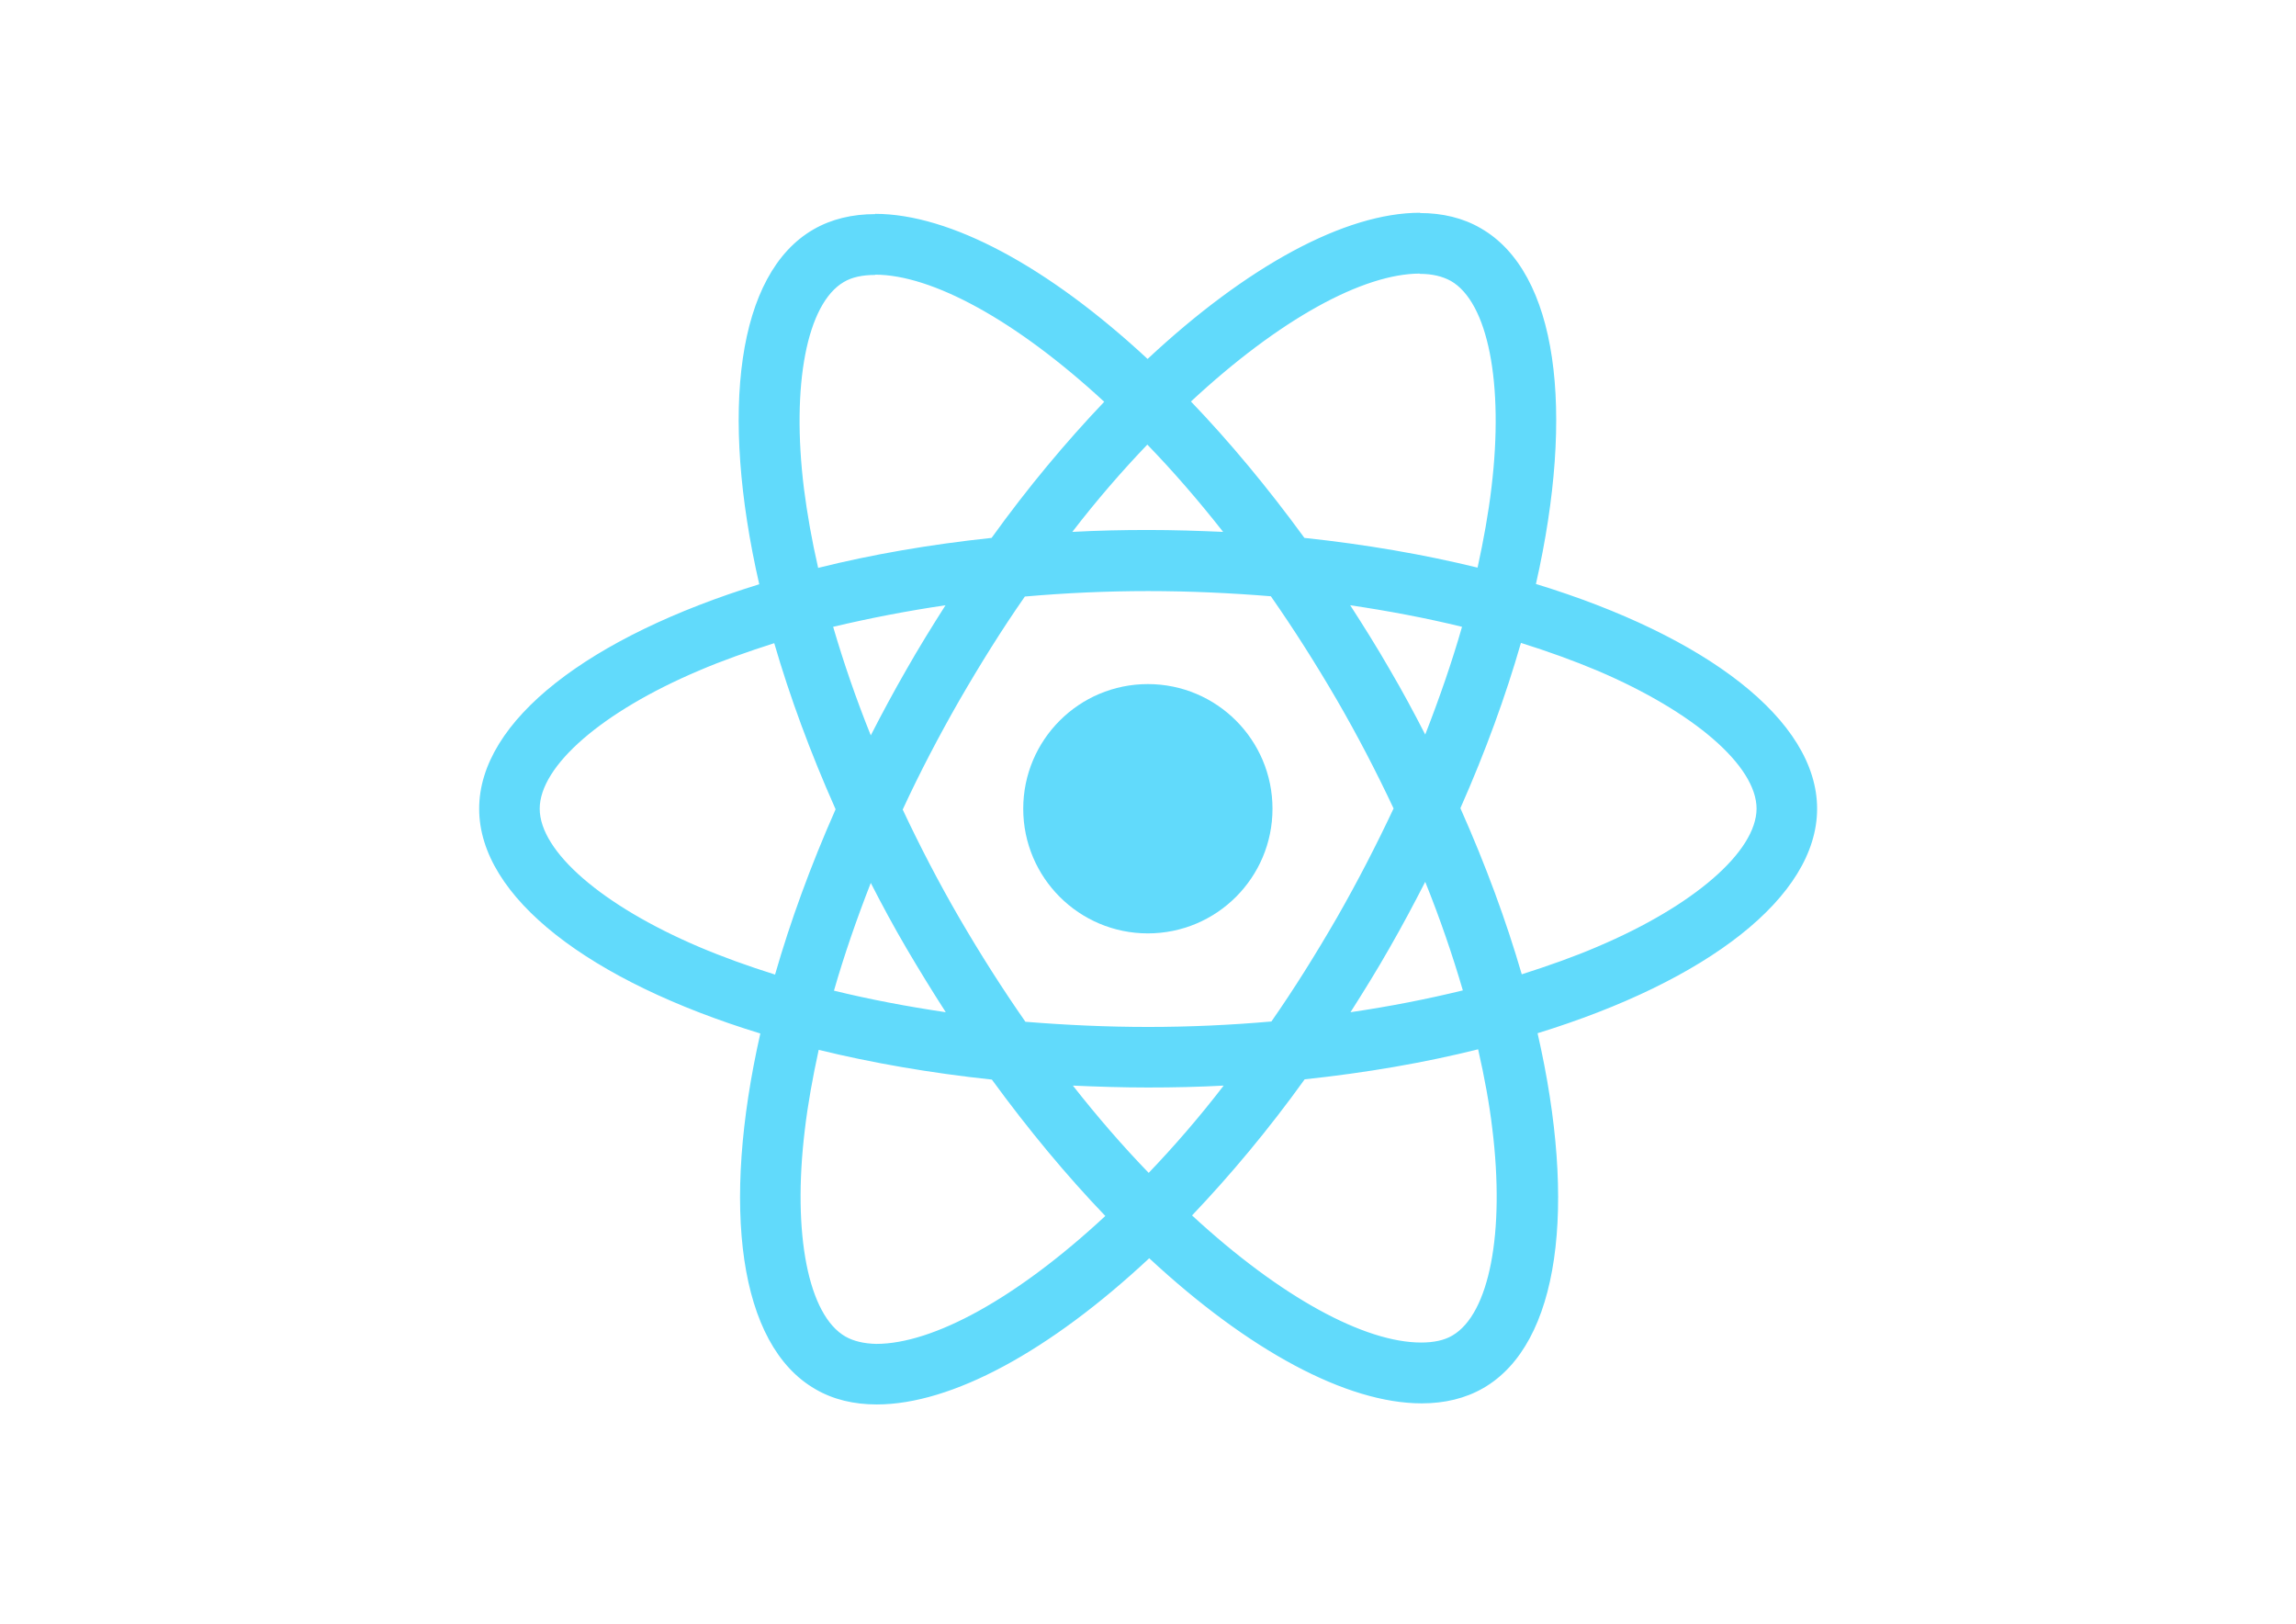
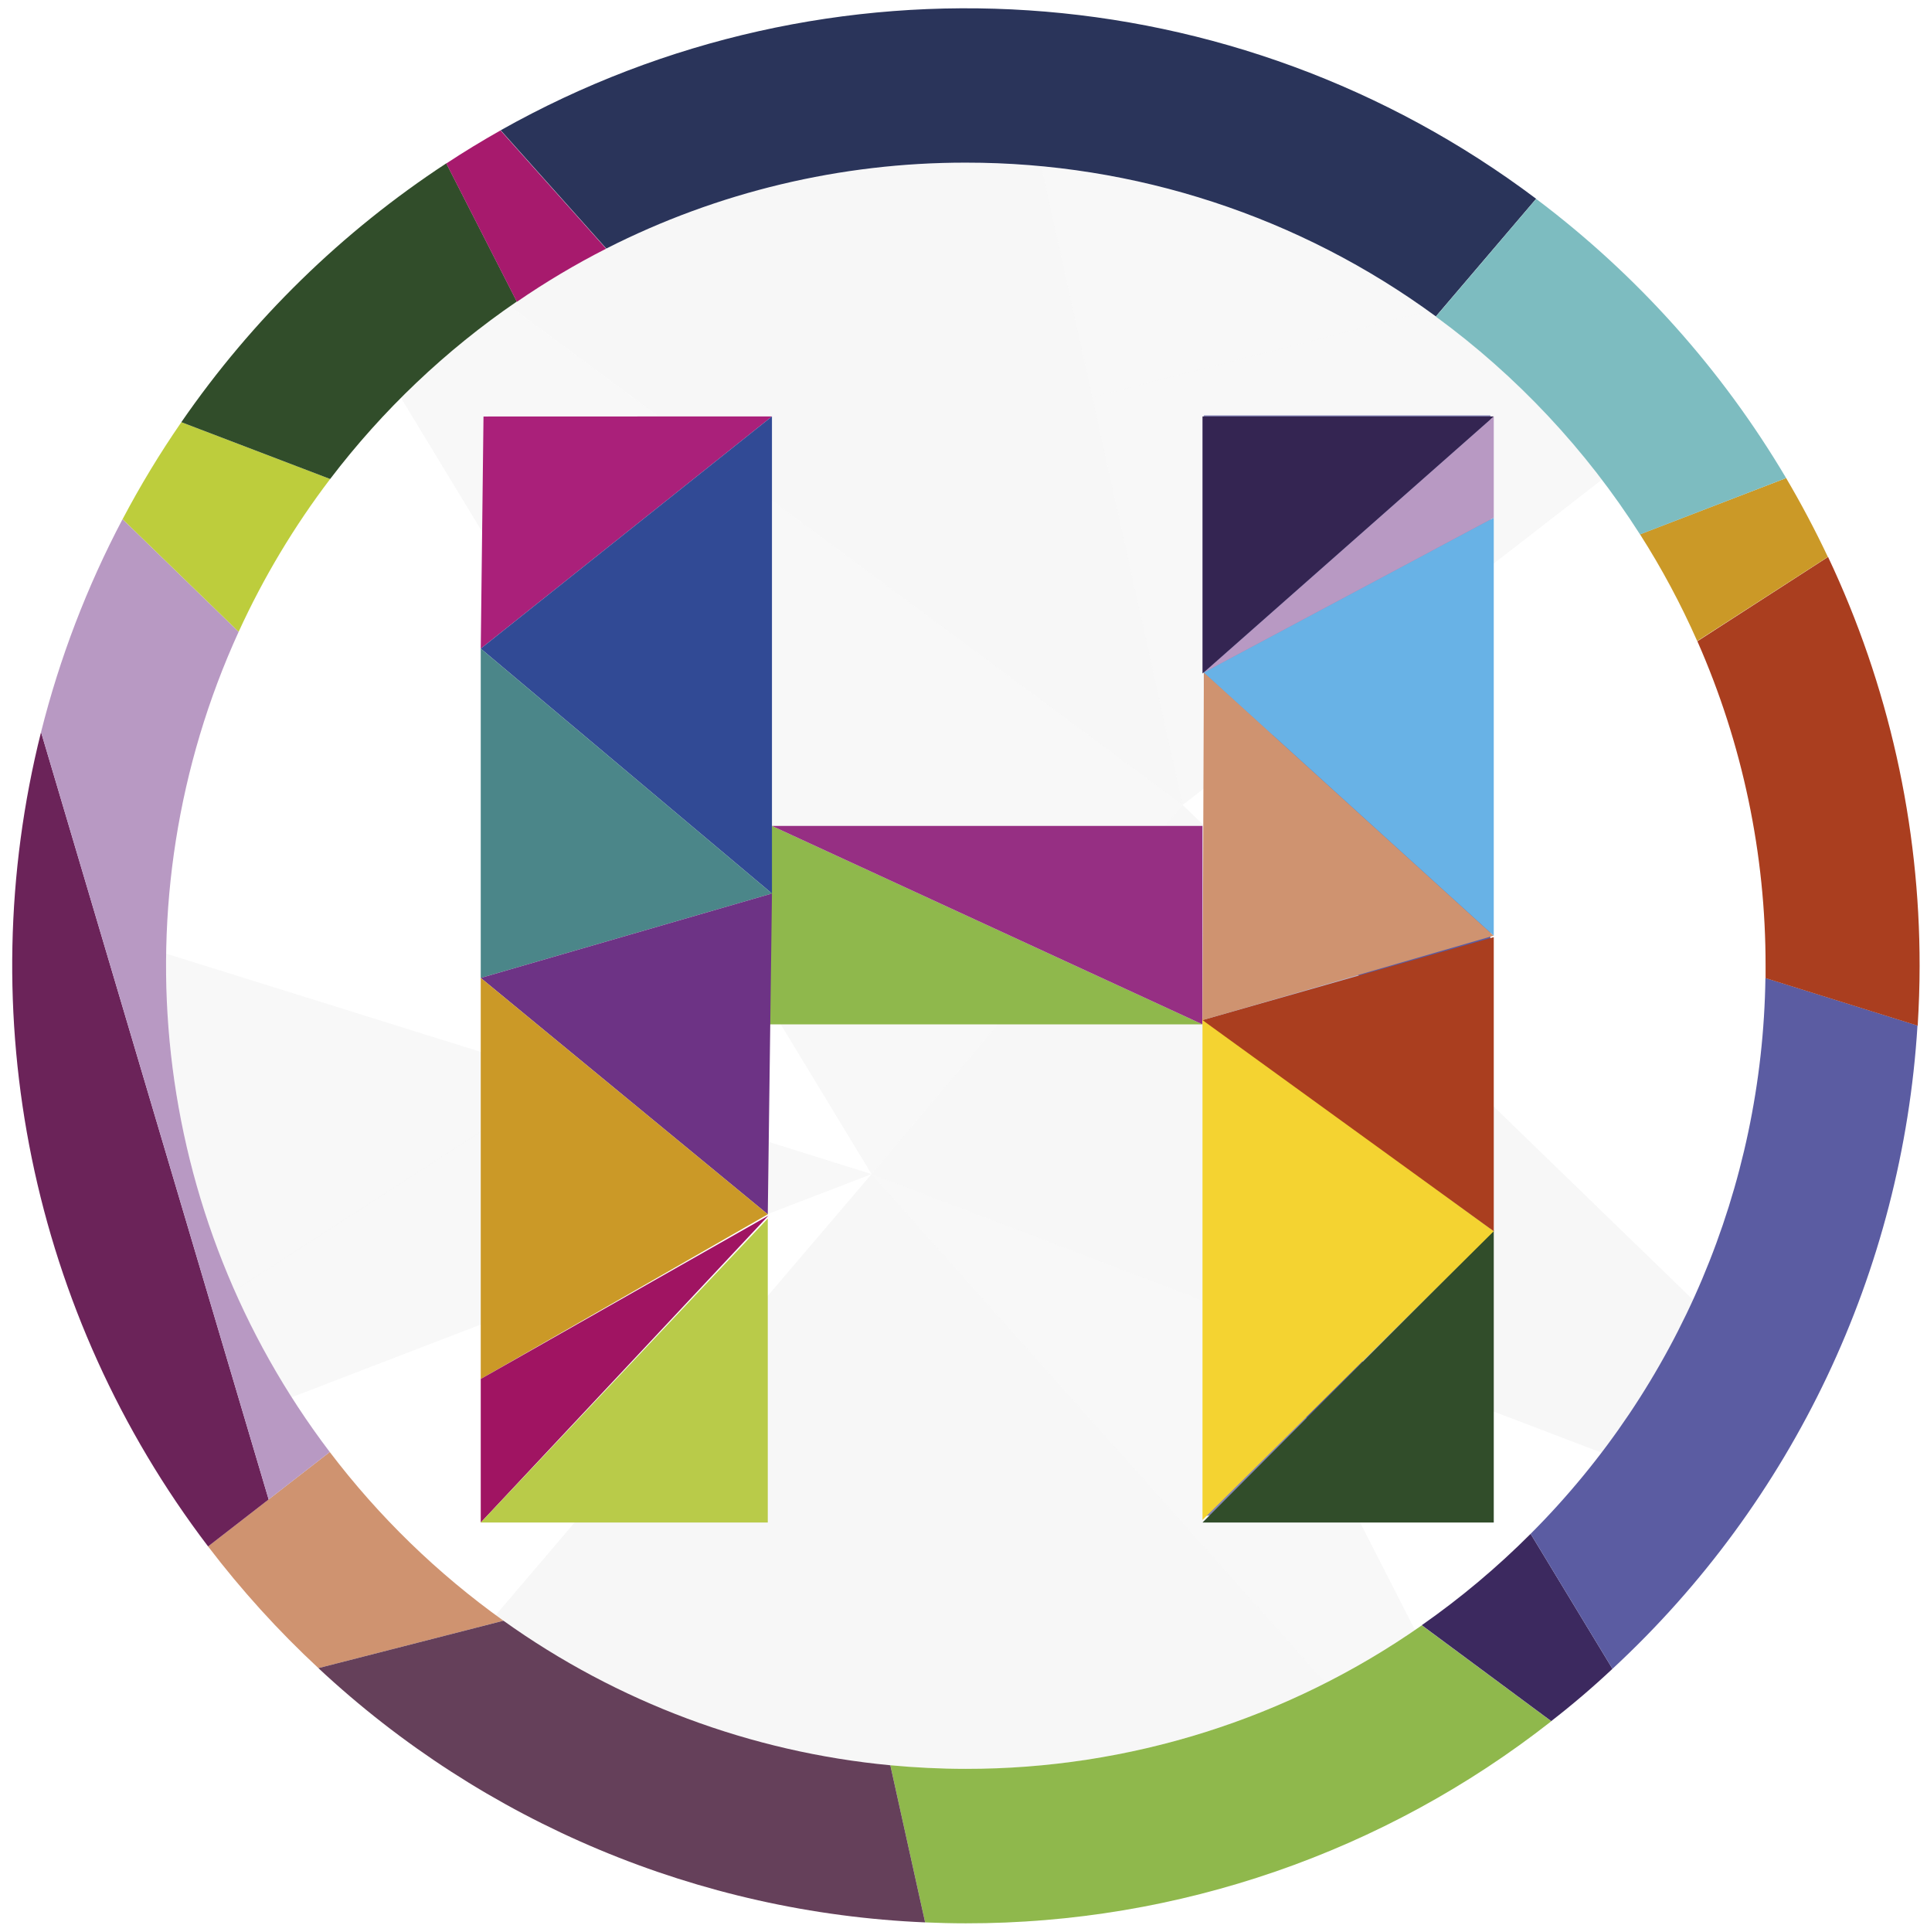
- <svg xmlns="http://www.w3.org/2000/svg" viewBox="0 0 841.9 595.3">
-   <g fill="#61DAFB">
-     <path d="M666.3 296.5c0-32.5-40.7-63.3-103.1-82.4 14.4-63.6 8-114.2-20.2-130.4-6.5-3.8-14.1-5.6-22.4-5.6v22.3c4.6 0 8.3.9 11.4 2.6 13.6 7.8 19.5 37.5 14.9 75.7-1.1 9.4-2.9 19.3-5.1 29.4-19.6-4.8-41-8.5-63.5-10.9-13.5-18.5-27.5-35.3-41.6-50 32.6-30.3 63.2-46.9 84-46.9V78c-27.5 0-63.5 19.6-99.9 53.6-36.4-33.8-72.4-53.2-99.9-53.2v22.3c20.7 0 51.4 16.5 84 46.6-14 14.7-28 31.4-41.3 49.9-22.6 2.4-44 6.1-63.6 11-2.3-10-4-19.7-5.2-29-4.7-38.2 1.1-67.9 14.6-75.8 3-1.8 6.9-2.6 11.5-2.6V78.5c-8.4 0-16 1.8-22.6 5.6-28.1 16.2-34.4 66.7-19.9 130.1-62.2 19.2-102.7 49.9-102.7 82.3 0 32.5 40.7 63.3 103.1 82.4-14.4 63.6-8 114.2 20.2 130.4 6.5 3.8 14.1 5.6 22.5 5.6 27.5 0 63.5-19.6 99.9-53.6 36.4 33.8 72.4 53.2 99.9 53.2 8.4 0 16-1.8 22.6-5.6 28.1-16.2 34.4-66.7 19.9-130.1 62-19.1 102.5-49.9 102.5-82.3zm-130.2-66.7c-3.7 12.9-8.3 26.2-13.5 39.5-4.1-8-8.4-16-13.1-24-4.6-8-9.5-15.8-14.4-23.4 14.2 2.1 27.9 4.7 41 7.9zm-45.8 106.5c-7.8 13.5-15.8 26.3-24.1 38.2-14.9 1.3-30 2-45.2 2-15.1 0-30.2-.7-45-1.9-8.3-11.9-16.4-24.6-24.2-38-7.6-13.1-14.5-26.4-20.8-39.8 6.2-13.4 13.2-26.8 20.7-39.9 7.8-13.5 15.8-26.3 24.1-38.2 14.9-1.3 30-2 45.2-2 15.1 0 30.2.7 45 1.9 8.3 11.9 16.4 24.6 24.2 38 7.6 13.1 14.5 26.4 20.8 39.8-6.3 13.4-13.2 26.8-20.7 39.9zm32.3-13c5.4 13.4 10 26.8 13.8 39.8-13.1 3.2-26.9 5.9-41.2 8 4.9-7.7 9.8-15.6 14.4-23.7 4.6-8 8.9-16.1 13-24.1zM421.2 430c-9.3-9.6-18.6-20.3-27.8-32 9 .4 18.2.7 27.5.7 9.4 0 18.7-.2 27.8-.7-9 11.7-18.3 22.4-27.5 32zm-74.4-58.9c-14.2-2.1-27.9-4.7-41-7.9 3.7-12.9 8.3-26.2 13.5-39.5 4.1 8 8.4 16 13.1 24 4.7 8 9.5 15.8 14.4 23.4zM420.7 163c9.3 9.6 18.6 20.3 27.8 32-9-.4-18.2-.7-27.5-.7-9.4 0-18.7.2-27.8.7 9-11.7 18.3-22.4 27.5-32zm-74 58.9c-4.9 7.7-9.8 15.6-14.4 23.7-4.6 8-8.9 16-13 24-5.4-13.4-10-26.8-13.8-39.8 13.1-3.1 26.9-5.8 41.2-7.9zm-90.5 125.2c-35.4-15.1-58.3-34.9-58.3-50.6 0-15.7 22.9-35.6 58.3-50.6 8.6-3.7 18-7 27.7-10.1 5.7 19.6 13.2 40 22.5 60.9-9.2 20.8-16.6 41.1-22.2 60.6-9.9-3.1-19.3-6.5-28-10.2zM310 490c-13.6-7.8-19.5-37.5-14.9-75.7 1.1-9.4 2.9-19.3 5.1-29.4 19.6 4.8 41 8.5 63.5 10.9 13.5 18.5 27.5 35.3 41.6 50-32.6 30.3-63.2 46.9-84 46.9-4.5-.1-8.3-1-11.3-2.7zm237.2-76.2c4.7 38.2-1.1 67.9-14.6 75.8-3 1.8-6.9 2.6-11.5 2.6-20.7 0-51.4-16.5-84-46.6 14-14.7 28-31.4 41.3-49.9 22.6-2.4 44-6.1 63.6-11 2.3 10.1 4.1 19.8 5.2 29.1zm38.5-66.7c-8.6 3.7-18 7-27.7 10.1-5.7-19.6-13.2-40-22.5-60.9 9.2-20.8 16.6-41.1 22.2-60.6 9.9 3.1 19.3 6.5 28.1 10.2 35.4 15.1 58.3 34.9 58.3 50.6-.1 15.7-23 35.6-58.4 50.6zM320.8 78.4z" />
-     <circle cx="420.9" cy="296.5" r="45.7" />
-     <path d="M520.5 78.1z" />
+ <svg xmlns="http://www.w3.org/2000/svg" id="Layer_1" data-name="Layer 1" viewBox="0 0 391 392">
+   <defs>
+     <style>.cls-1{fill:none;}.cls-2{clip-path:url(#clip-path);}.cls-3{fill:#5b5ca2;}.cls-4{fill:#e6e6e6;}.cls-5{opacity:0.6;}.cls-6{clip-path:url(#clip-path-4);}.cls-7{fill:#f1f1f1;}.cls-8{opacity:0.3;}.cls-9{clip-path:url(#clip-path-5);}.cls-10{clip-path:url(#clip-path-6);}.cls-11{clip-path:url(#clip-path-7);}.cls-12{clip-path:url(#clip-path-8);}.cls-13{clip-path:url(#clip-path-9);}.cls-14{clip-path:url(#clip-path-10);}.cls-15{clip-path:url(#clip-path-11);}.cls-16{clip-path:url(#clip-path-12);}.cls-17{fill:#8fb84c;}.cls-18{fill:#962f83;}.cls-19{fill:#cf9370;}.cls-20{fill:#65405a;}.cls-21{fill:#3c295f;}.cls-22{fill:#6b2359;}.cls-23{fill:#b899c3;}.cls-24{fill:#bdcd3c;}.cls-25{fill:#314d2a;}.cls-26{fill:#a71a6d;}.cls-27{fill:#aa3e1f;}.cls-28{fill:#cb9927;}.cls-29{fill:#2a345a;}.cls-30{fill:#7dbcc0;}.cls-31{fill:#aa207a;}.cls-32{fill:#314a95;}.cls-33{fill:#4b8689;}.cls-34{fill:#6d3385;}.cls-35{fill:#a01462;}.cls-36{fill:#b9cb49;}.cls-37{fill:#f4d331;}.cls-38{fill:#68b2e6;}.cls-39{fill:#342552;}</style>
+     <clipPath id="clip-path">
+       <rect class="cls-1" x="-83.2" y="-2.22" width="558.4" height="396.37" />
+     </clipPath>
+     <clipPath id="clip-path-4">
+       <rect class="cls-1" x="103.47" y="33.04" width="136.53" height="130.28" />
+     </clipPath>
+     <clipPath id="clip-path-5">
+       <rect class="cls-1" x="221.68" y="63.1" width="103.4" height="100.22" />
+     </clipPath>
+     <clipPath id="clip-path-6">
+       <rect class="cls-1" x="211.32" y="33.77" width="78.51" height="46.79" />
+     </clipPath>
+     <clipPath id="clip-path-7">
+       <rect class="cls-1" x="81.38" y="62.19" width="158.62" height="176.03" />
+     </clipPath>
+     <clipPath id="clip-path-8">
+       <rect class="cls-1" x="176.87" y="163.32" width="166.7" height="131.42" />
+     </clipPath>
+     <clipPath id="clip-path-9">
+       <rect class="cls-1" x="176.87" y="238.22" width="110.24" height="103.26" />
+     </clipPath>
+     <clipPath id="clip-path-10">
+       <rect class="cls-1" x="33.7" y="193.5" width="80.73" height="68.36" />
+     </clipPath>
+     <clipPath id="clip-path-11">
+       <rect class="cls-1" x="47.58" y="218.71" width="129.29" height="64.8" />
+     </clipPath>
+     <clipPath id="clip-path-12">
+       <rect class="cls-1" x="100.61" y="238.22" width="168.36" height="120.68" />
+     </clipPath>
+   </defs>
+   <g class="cls-2">
+     <g class="cls-2">
+       <rect class="cls-3" x="244.31" y="84.28" width="58.14" height="223.25" />
+       <polygon class="cls-4" points="221.68 80.56 211.32 33.77 240 163.32 221.68 80.56" />
+       <polygon class="cls-4" points="176.87 238.22 33.73 193.5 114.43 218.71 176.87 238.22" />
+       <polygon class="cls-4" points="325.08 97.32 325.08 97.32 240 163.32 325.08 97.32" />
+       <polygon class="cls-4" points="255.16 268.1 324.98 294.74 176.87 238.22 255.16 268.1" />
+       <polygon class="cls-4" points="325.08 97.32 325.08 97.32 337.48 87.7 349.77 78.17 325.08 97.32" />
+       <path class="cls-4" d="M325,294.74l30.22,11.54Z" />
+       <path class="cls-4" d="M33.74,193.5,2.87,183.85Z" />
+       <g class="cls-2">
+         <g class="cls-5">
+           <g class="cls-6">
+             <path class="cls-7" d="M211.32,33.77Q203.76,33.05,196,33a161,161,0,0,0-92.53,29.15L240,163.32Z" />
+           </g>
+         </g>
+         <g class="cls-8">
+           <g class="cls-9">
+             <path class="cls-4" d="M289.83,63.1,221.68,80.56,240,163.32l85.08-66A164.14,164.14,0,0,0,289.83,63.1" />
+           </g>
+         </g>
+         <g class="cls-8">
+           <g class="cls-10">
+             <path class="cls-4" d="M289.83,63.1a160.87,160.87,0,0,0-78.51-29.33l10.36,46.79Z" />
+           </g>
+         </g>
+         <g class="cls-8">
+           <g class="cls-11">
+             <path class="cls-4" d="M240,163.32,103.47,62.19A163.24,163.24,0,0,0,81.38,80.73l95.49,157.49Z" />
+           </g>
+         </g>
+         <g class="cls-5">
+           <g class="cls-12">
+             <path class="cls-7" d="M176.87,238.22,325,294.74a163.53,163.53,0,0,0,18.59-31L240,163.32Z" />
+           </g>
+         </g>
+         <g class="cls-8">
+           <g class="cls-13">
+             <path class="cls-4" d="M176.87,238.22,269,341.48a162.49,162.49,0,0,0,18.15-10.75l-32-62.63Z" />
+           </g>
+         </g>
+         <g class="cls-8">
+           <g class="cls-14">
+             <path class="cls-4" d="M33.74,193.5c0,.82,0,1.64,0,2.47a162.59,162.59,0,0,0,13.88,65.88l66.85-43.14Z" />
+           </g>
+         </g>
+         <g class="cls-8">
+           <g class="cls-15">
+             <path class="cls-4" d="M114.43,218.71,47.58,261.85a162.35,162.35,0,0,0,11.6,21.66l117.69-45.29Z" />
+           </g>
+         </g>
+         <g class="cls-5">
+           <g class="cls-16">
+             <path class="cls-7" d="M100.61,327.69A161.4,161.4,0,0,0,269,341.47L176.87,238.22Z" />
+           </g>
+         </g>
+       </g>
+       <polygon class="cls-17" points="156.66 167.58 244.03 207.84 155.81 207.84 156.66 167.58" />
+       <polygon class="cls-18" points="244.03 167.58 156.66 167.58 244.03 207.84 244.03 167.58" />
+       <g class="cls-2">
+         <path class="cls-17" d="M196,358.9c-5.17,0-10.28-.26-15.32-.73l7.06,31.88c2.74.12,5.49.19,8.26.19a192.07,192.07,0,0,0,118.81-41l-26.28-19.46A161,161,0,0,1,196,358.9" />
+         <path class="cls-19" d="M66.92,294.61,42.23,313.77a194.88,194.88,0,0,0,22.39,24.69l37.55-9.62a164,164,0,0,1-35.25-34.23" />
+         <path class="cls-20" d="M102.17,328.84l-37.56,9.62a192.43,192.43,0,0,0,123.13,51.59l-7.06-31.88a161.07,161.07,0,0,1-78.51-29.33" />
+         <path class="cls-21" d="M288.53,329.75l26.27,19.46q6.45-5,12.43-10.61l-16.61-27.39a164,164,0,0,1-22.09,18.54" />
+         <path class="cls-22" d="M8.33,148.54a194.63,194.63,0,0,0,33.9,165.23l12.29-9.53Z" />
+         <path class="cls-23" d="M66.92,294.61A163.16,163.16,0,0,1,48.43,128.19L24.87,105.34a193.47,193.47,0,0,0-16.54,43.2l46.19,155.7Z" />
+         <path class="cls-24" d="M67,97.19,36.8,85.66a193.18,193.18,0,0,0-11.92,19.68l23.55,22.85A163.61,163.61,0,0,1,67,97.19" />
+         <path class="cls-3" d="M310.62,311.21l16.61,27.39a194.13,194.13,0,0,0,61.9-130.52l-30.86-9.64a162.76,162.76,0,0,1-47.65,112.77" />
+         <path class="cls-25" d="M104.89,61.2,90.57,33.14A195.36,195.36,0,0,0,36.8,85.66L67,97.19a163.87,163.87,0,0,1,37.87-36" />
+         <path class="cls-26" d="M123,50.46l-21.43-24q-5.64,3.18-11,6.71l14.32,28.07A159.49,159.49,0,0,1,123,50.46" />
+         <path class="cls-27" d="M358.3,196c0,.82,0,1.65,0,2.47l30.87,9.64c.24-4,.39-8,.39-12.11a193.76,193.76,0,0,0-18.58-83l-26.52,17.11A162.6,162.6,0,0,1,358.3,196" />
+         <path class="cls-28" d="M344.42,130.08,370.94,113q-3.87-8.19-8.47-16l-29.65,11.41a162.23,162.23,0,0,1,11.6,21.65" />
+         <path class="cls-29" d="M196,33a161,161,0,0,1,95.39,31.2l20.35-23.87A192.52,192.52,0,0,0,101.61,26.43l21.43,24A160.7,160.7,0,0,1,196,33" />
+         <path class="cls-30" d="M332.82,108.43,362.47,97a195.46,195.46,0,0,0-50.73-56.65L291.39,64.24a163.78,163.78,0,0,1,41.43,44.19" />
+         <polygon class="cls-31" points="98.12 84.51 156.66 84.49 97.56 131.6 98.12 84.51" />
+         <polygon class="cls-32" points="156.66 181.29 156.66 84.49 97.56 131.6 156.66 181.29" />
+         <polygon class="cls-33" points="97.56 198.42 156.66 181.29 97.56 131.6 97.56 198.42" />
+         <polygon class="cls-34" points="155.81 246.38 156.66 181.29 97.56 198.42 155.81 246.38" />
+         <polygon class="cls-28" points="97.56 279.79 97.56 198.42 155.81 246.38 97.56 279.79" />
+         <polygon class="cls-35" points="97.56 308.92 155.94 246.65 97.56 279.79 97.56 308.92" />
+         <polygon class="cls-36" points="155.81 308.92 97.56 308.92 155.81 247.24 155.81 308.92" />
+         <polygon class="cls-25" points="303.14 308.92 244.03 308.92 303.14 249.66 303.14 308.92" />
+         <polygon class="cls-37" points="244.03 206.56 244.03 308.39 303.14 249.81 244.03 206.56" />
+         <polygon class="cls-27" points="303.14 190.14 244.03 206.98 303.14 249.81 303.14 190.14" />
+         <polygon class="cls-19" points="244.31 136.44 244.03 206.98 303.14 189.85 244.31 136.44" />
+         <polygon class="cls-38" points="303.14 105.05 303.14 189.85 244.31 136.44 303.14 105.05" />
+         <polygon class="cls-23" points="303.14 84.49 244.31 136.44 303.14 105.05 303.14 84.49" />
+         <polygon class="cls-39" points="244.03 84.49 303.14 84.49 244.03 136.65 244.03 84.49" />
+       </g>
+     </g>
  </g>
</svg>
